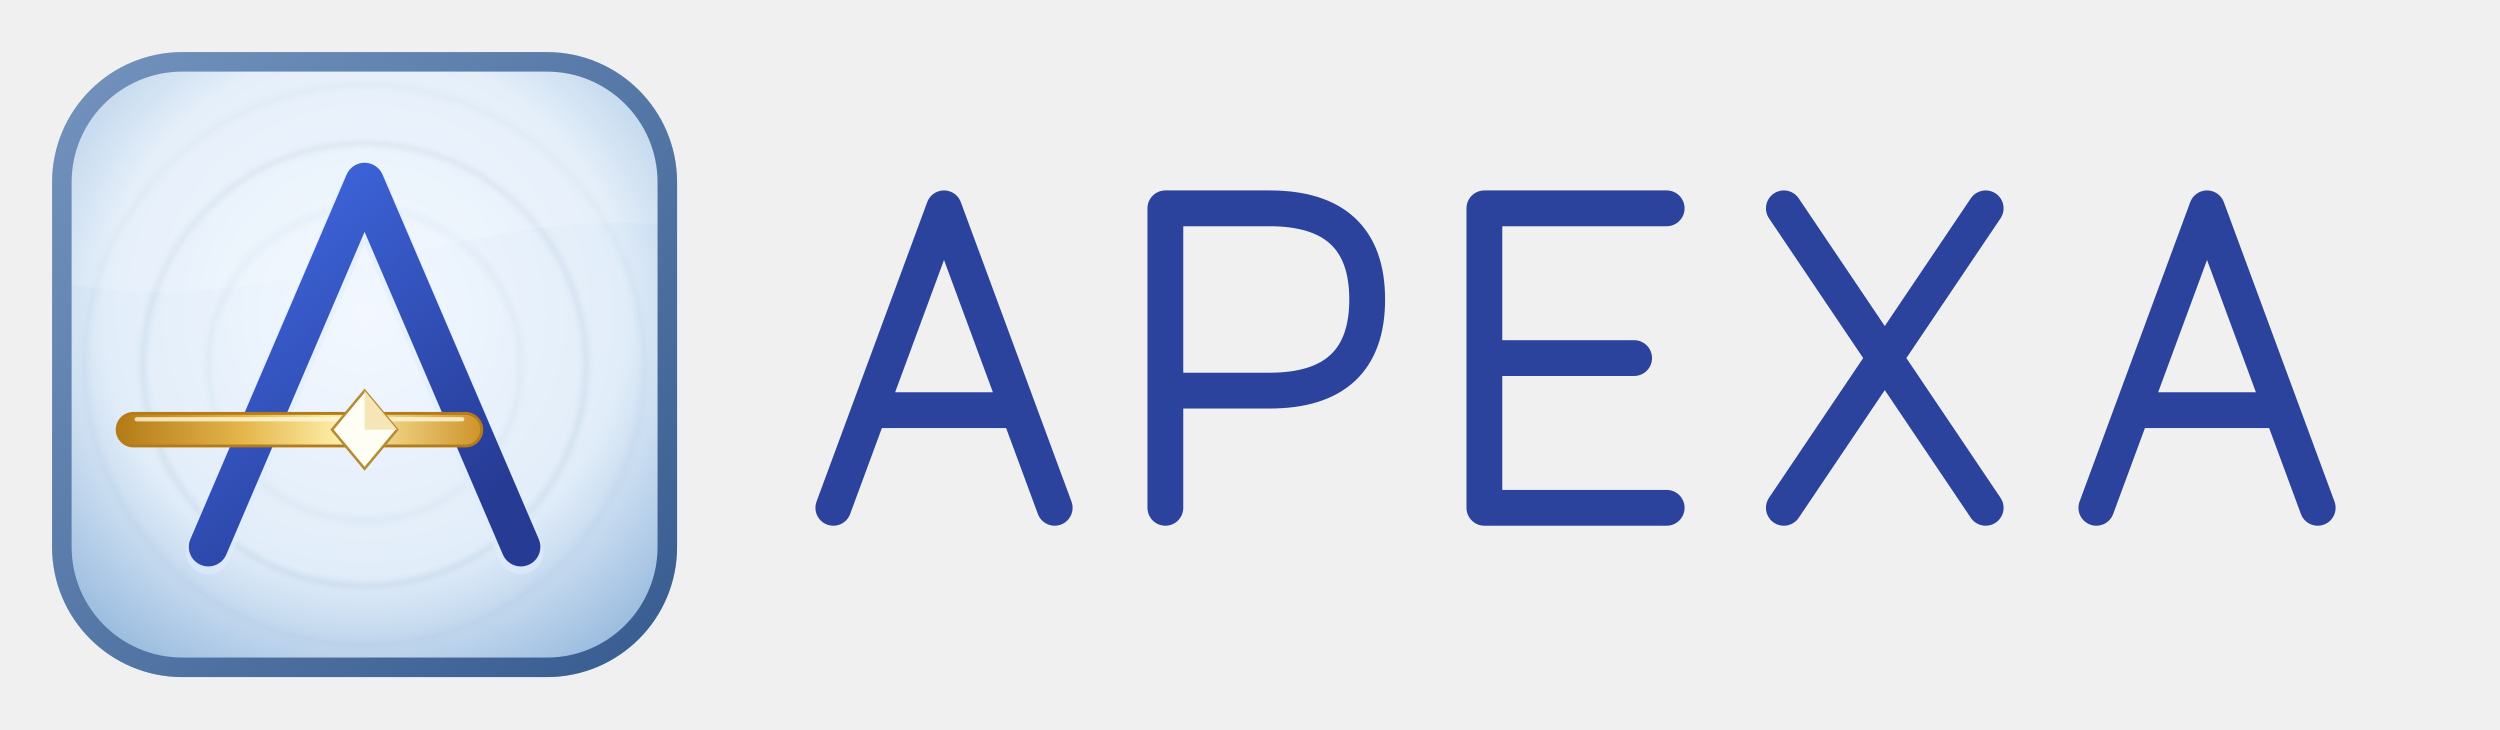
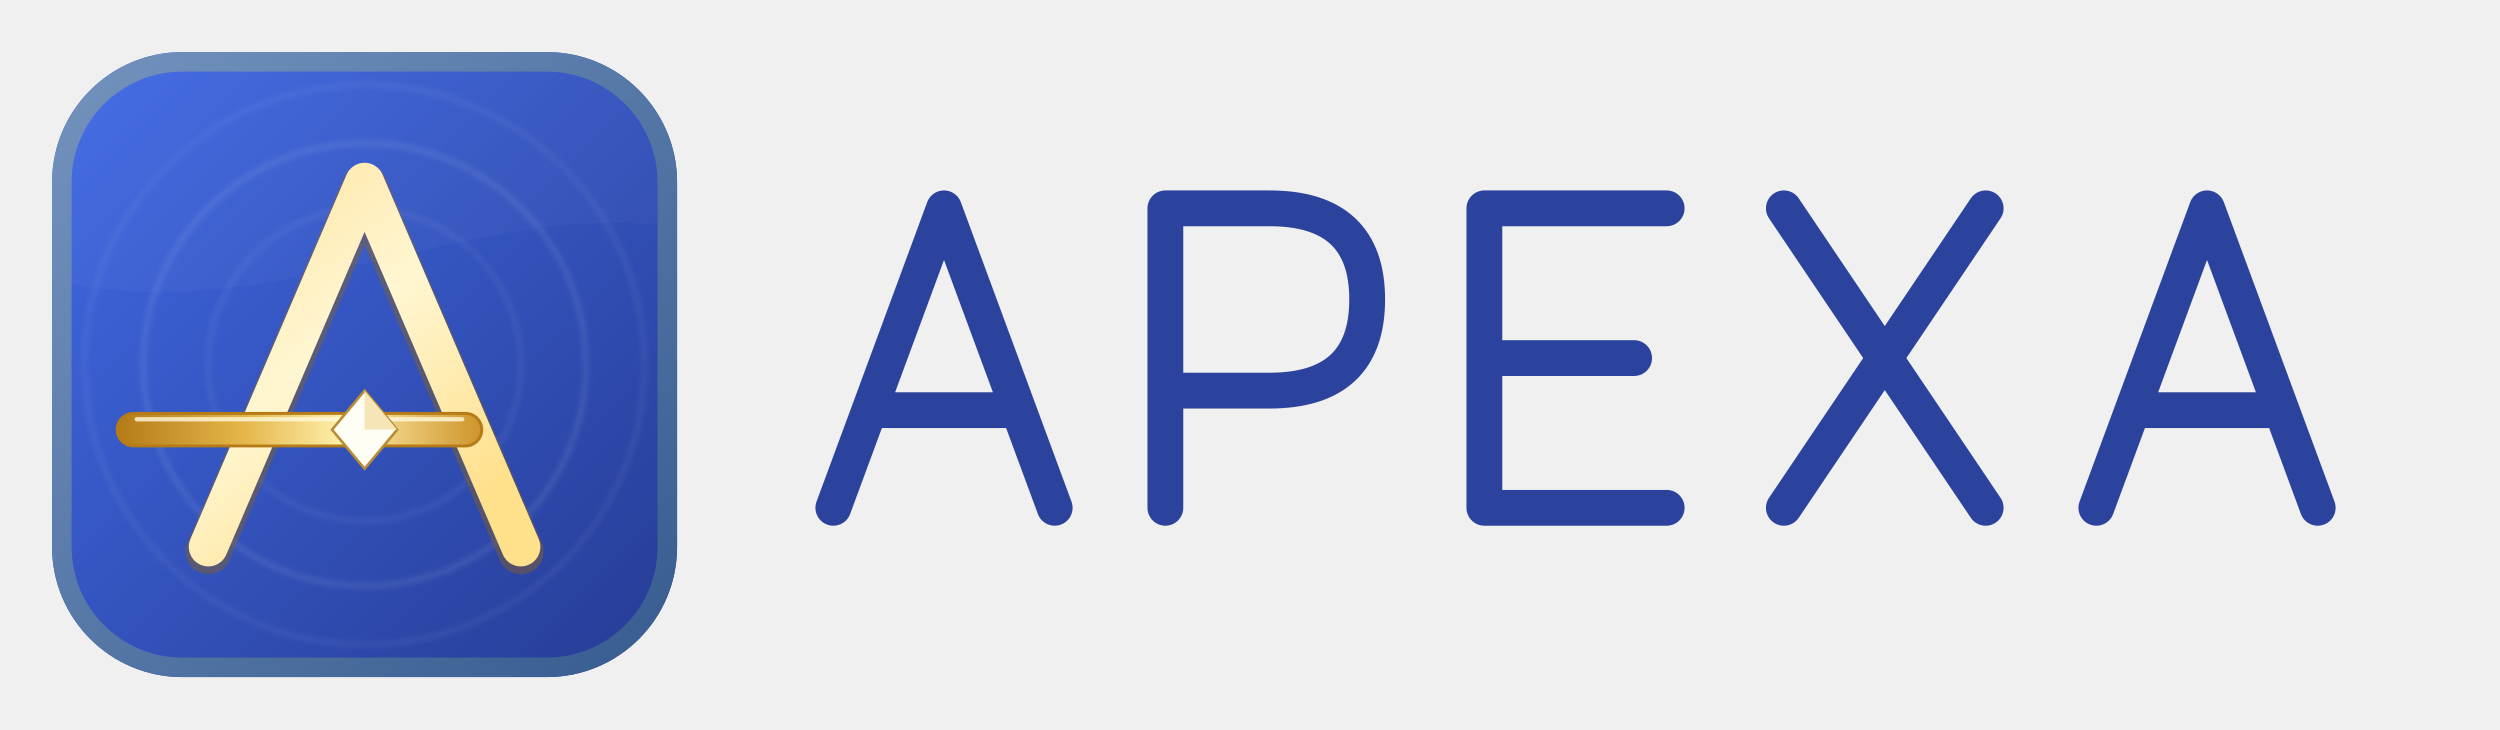
<svg xmlns="http://www.w3.org/2000/svg" viewBox="0 0 384 112">
  <g transform="translate(8 8)">
    <defs>
      <clipPath id="tile">
        <rect width="96" height="96" rx="20" />
      </clipPath>
-       <radialGradient id="glass" cx="50%" cy="42%" r="72%">
-         <stop stop-color="#f3f8ff" />
-         <stop offset=".58" stop-color="#e1edf9" />
-         <stop offset="1" stop-color="#88afd8" />
-       </radialGradient>
+       <linearGradient id="glass" x2="1" y2="1">
+         <stop stop-color="#416be6" />
+         <stop offset="1" stop-color="#263b94" />
+       </linearGradient>
      <linearGradient id="edge" x2="1" y2="1">
        <stop stop-color="#7393bd" />
        <stop offset="1" stop-color="#385c90" />
      </linearGradient>
      <linearGradient id="ink" x2=".7" y2="1">
-         <stop stop-color="#416be6" />
-         <stop offset="1" stop-color="#263b94" />
+         <stop stop-color="#ffe5a2" />
+         <stop offset=".48" stop-color="#fff6d2" />
+         <stop offset="1" stop-color="#ffe08b" />
      </linearGradient>
      <linearGradient id="beam">
        <stop stop-color="#b47b17" />
        <stop offset=".35" stop-color="#e5b74b" />
        <stop offset=".62" stop-color="#fff0ad" />
        <stop offset="1" stop-color="#ce942a" />
      </linearGradient>
      <filter id="soft" x="-15%" y="-15%" width="130%" height="130%">
        <feGaussianBlur stdDeviation=".4" />
      </filter>
    </defs>
    <g clip-path="url(#tile)">
      <rect width="96" height="96" fill="url(#glass)" />
-       <g fill="none" stroke="#7695b9" stroke-width=".9" filter="url(#soft)">
-         <circle cx="48" cy="48" r="24" opacity=".08" />
-         <circle cx="48" cy="48" r="34" opacity=".14" />
-         <circle cx="48" cy="48" r="43" opacity=".08" />
+       <g fill="none" stroke="#dce8ff" stroke-width=".9" filter="url(#soft)">
+         <circle cx="48" cy="48" r="24" opacity=".06" />
+         <circle cx="48" cy="48" r="34" opacity=".1" />
+         <circle cx="48" cy="48" r="43" opacity=".06" />
      </g>
-       <path d="M0 0h96v27C66 22 34 43 0 35Z" fill="#fff" opacity=".14" />
+       <path d="M0 0h96v27C66 22 34 43 0 35Z" fill="#fff" opacity=".025" />
    </g>
    <rect x="1.5" y="1.5" width="93" height="93" rx="18.5" fill="none" stroke="url(#edge)" stroke-width="3" />
-     <path d="M24 76 48 20 72 76" fill="none" stroke="#e0edff" stroke-width="7" stroke-linecap="round" stroke-linejoin="round" opacity=".55" transform="translate(0 .7)" />
+     <path d="M24 76 48 20 72 76" fill="none" stroke="#91640c" stroke-width="7" stroke-linecap="round" stroke-linejoin="round" opacity=".4" transform="translate(0 .7)" />
    <path d="M24 76 48 20 72 76" fill="none" stroke="url(#ink)" stroke-width="6" stroke-linecap="round" stroke-linejoin="round" />
    <rect x="10" y="55.5" width="56" height="5" rx="2.5" fill="url(#beam)" stroke="#b47b17" stroke-width=".45" />
    <path d="M13 56.4h50" stroke="#fff9db" stroke-width=".65" stroke-linecap="round" opacity=".8" />
    <path d="m48 52 5 6-5 6-5-6Z" fill="#fffef5" stroke="#b78c36" stroke-width=".4" />
    <path d="m48 52 5 6h-5Z" fill="#f6e5b7" />
  </g>
  <g transform="translate(128 32)" fill="none" stroke="#2b439c" stroke-width="5.5" stroke-linecap="round" stroke-linejoin="round">
    <path d="M0 46 17 0 34 46M6 31h22" />
    <path d="M51 46V0h16q15 0 15 14T67 28H51" />
    <path d="M128 0H100v46h28M100 23h23" />
    <path d="m146 0 31 46m0-46-31 46" />
    <path d="m194 46 17-46 17 46m-28-15h22" />
  </g>
</svg>
